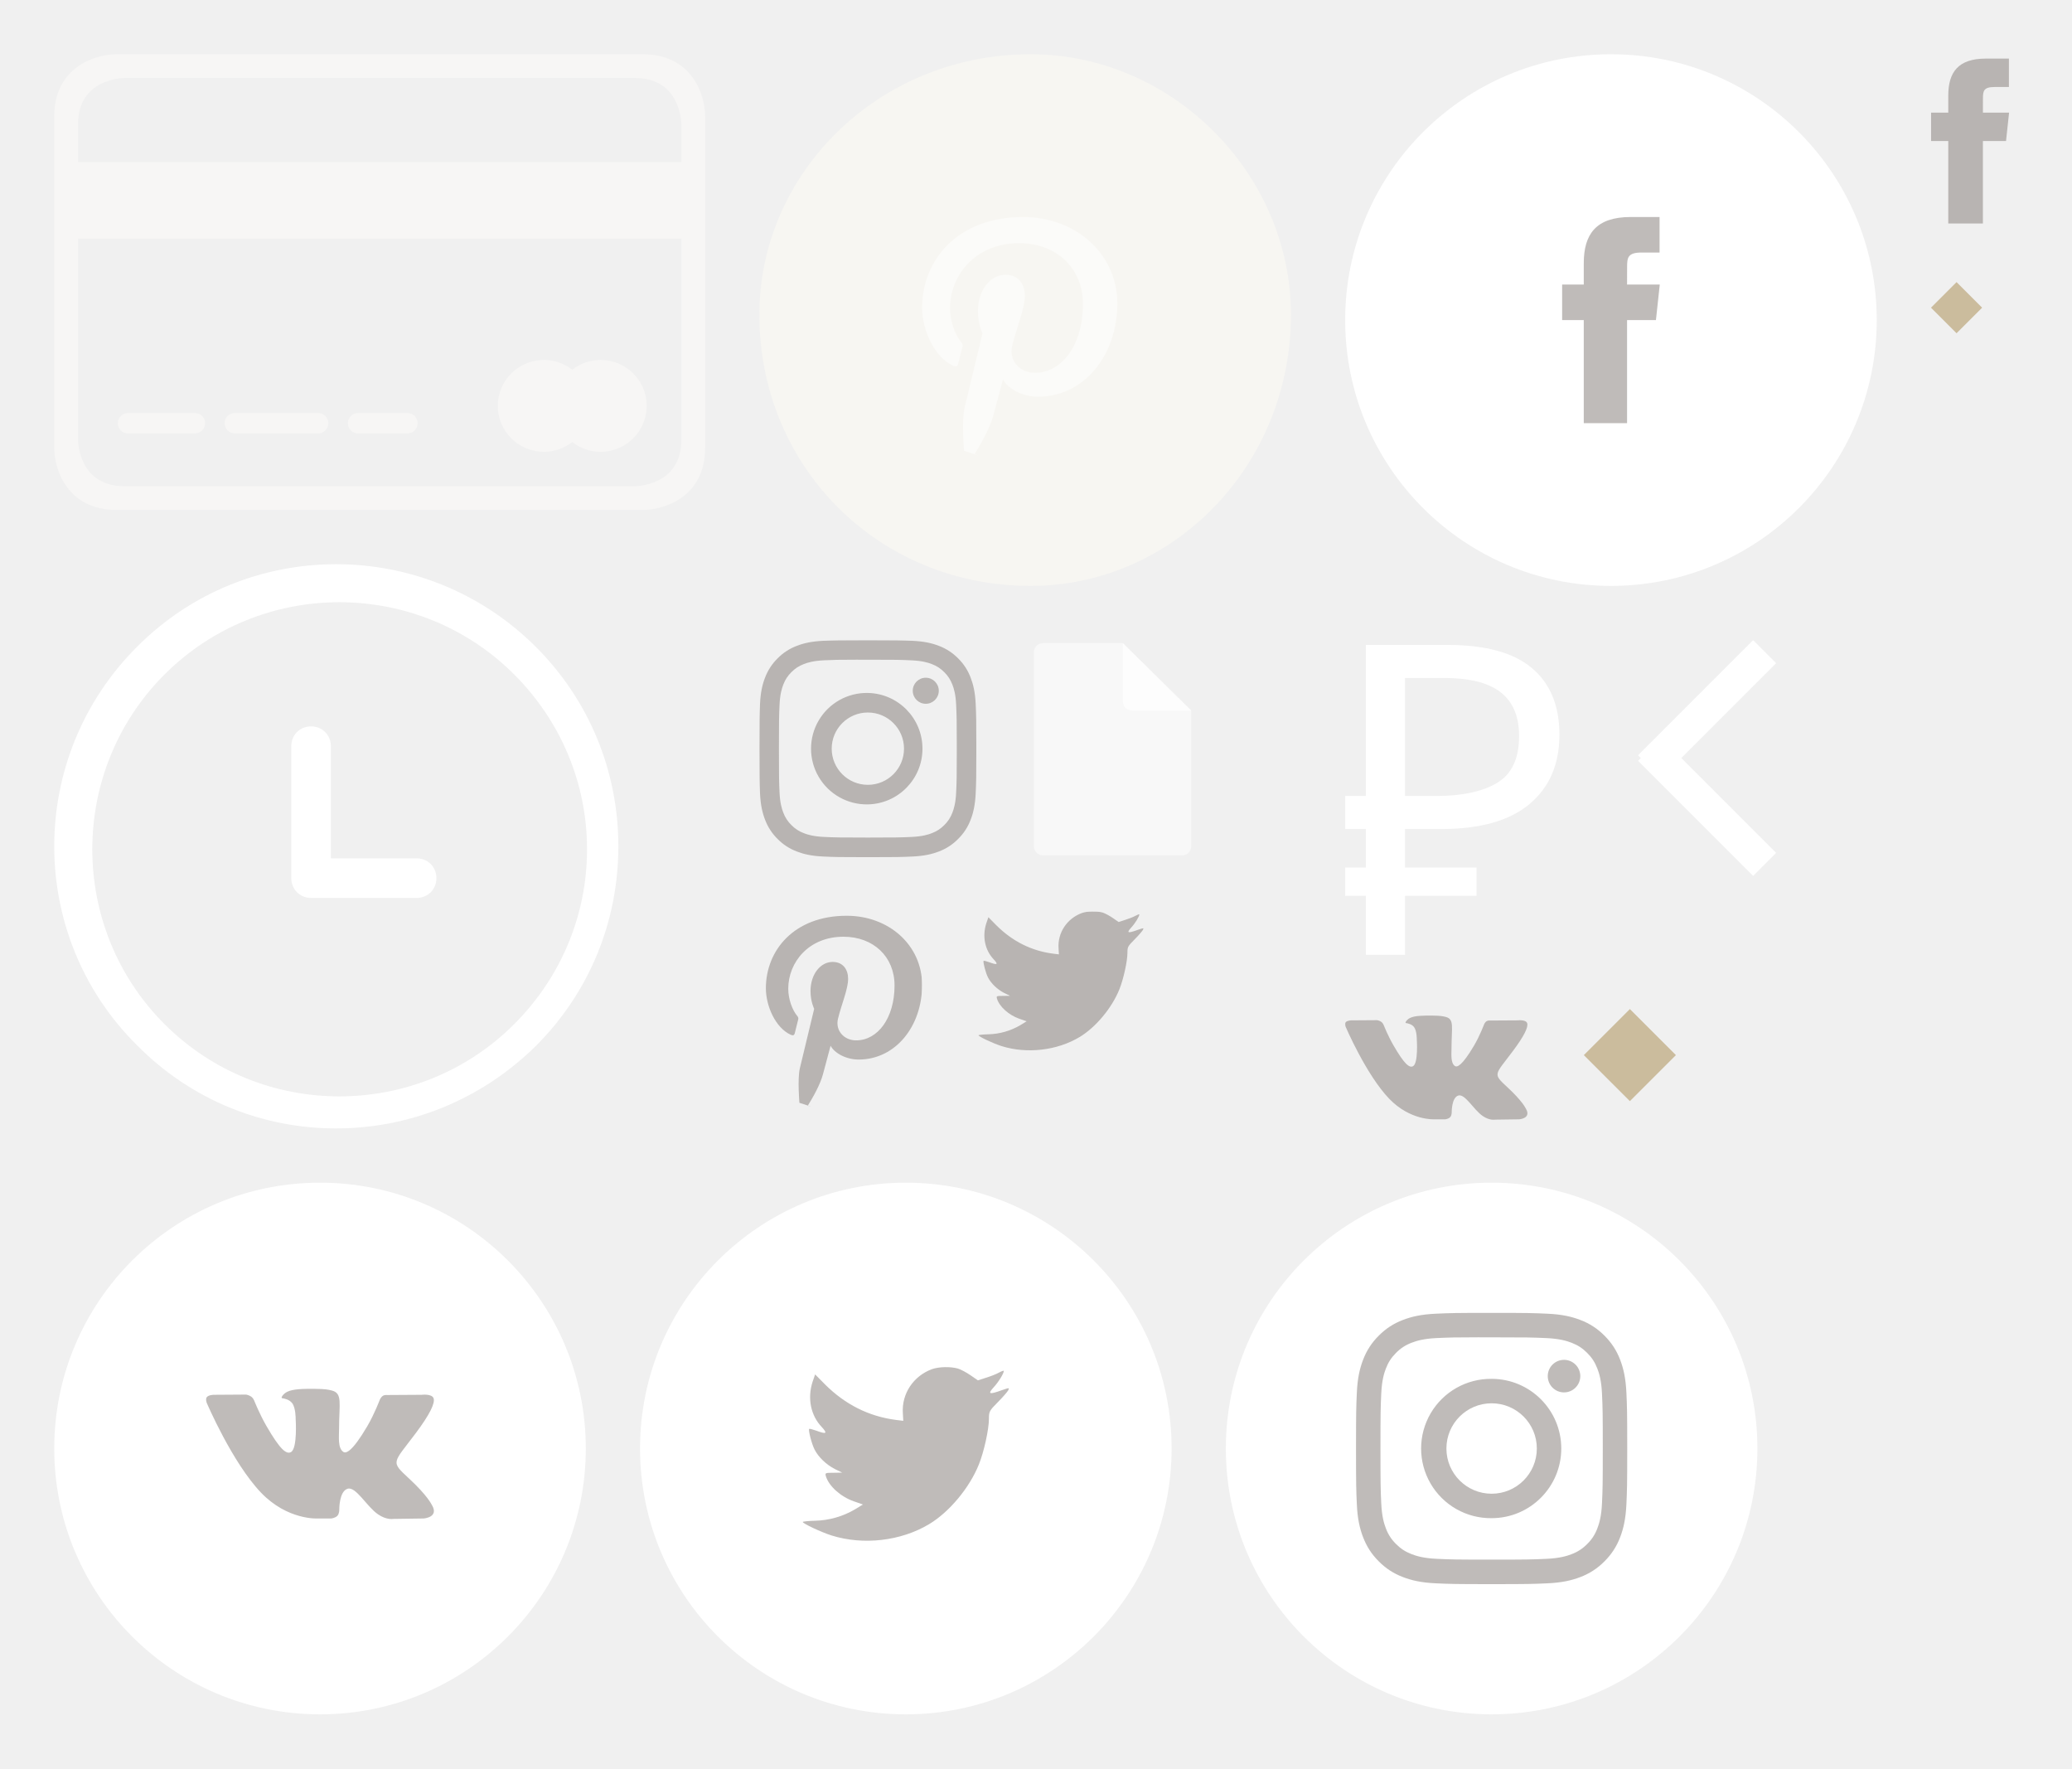
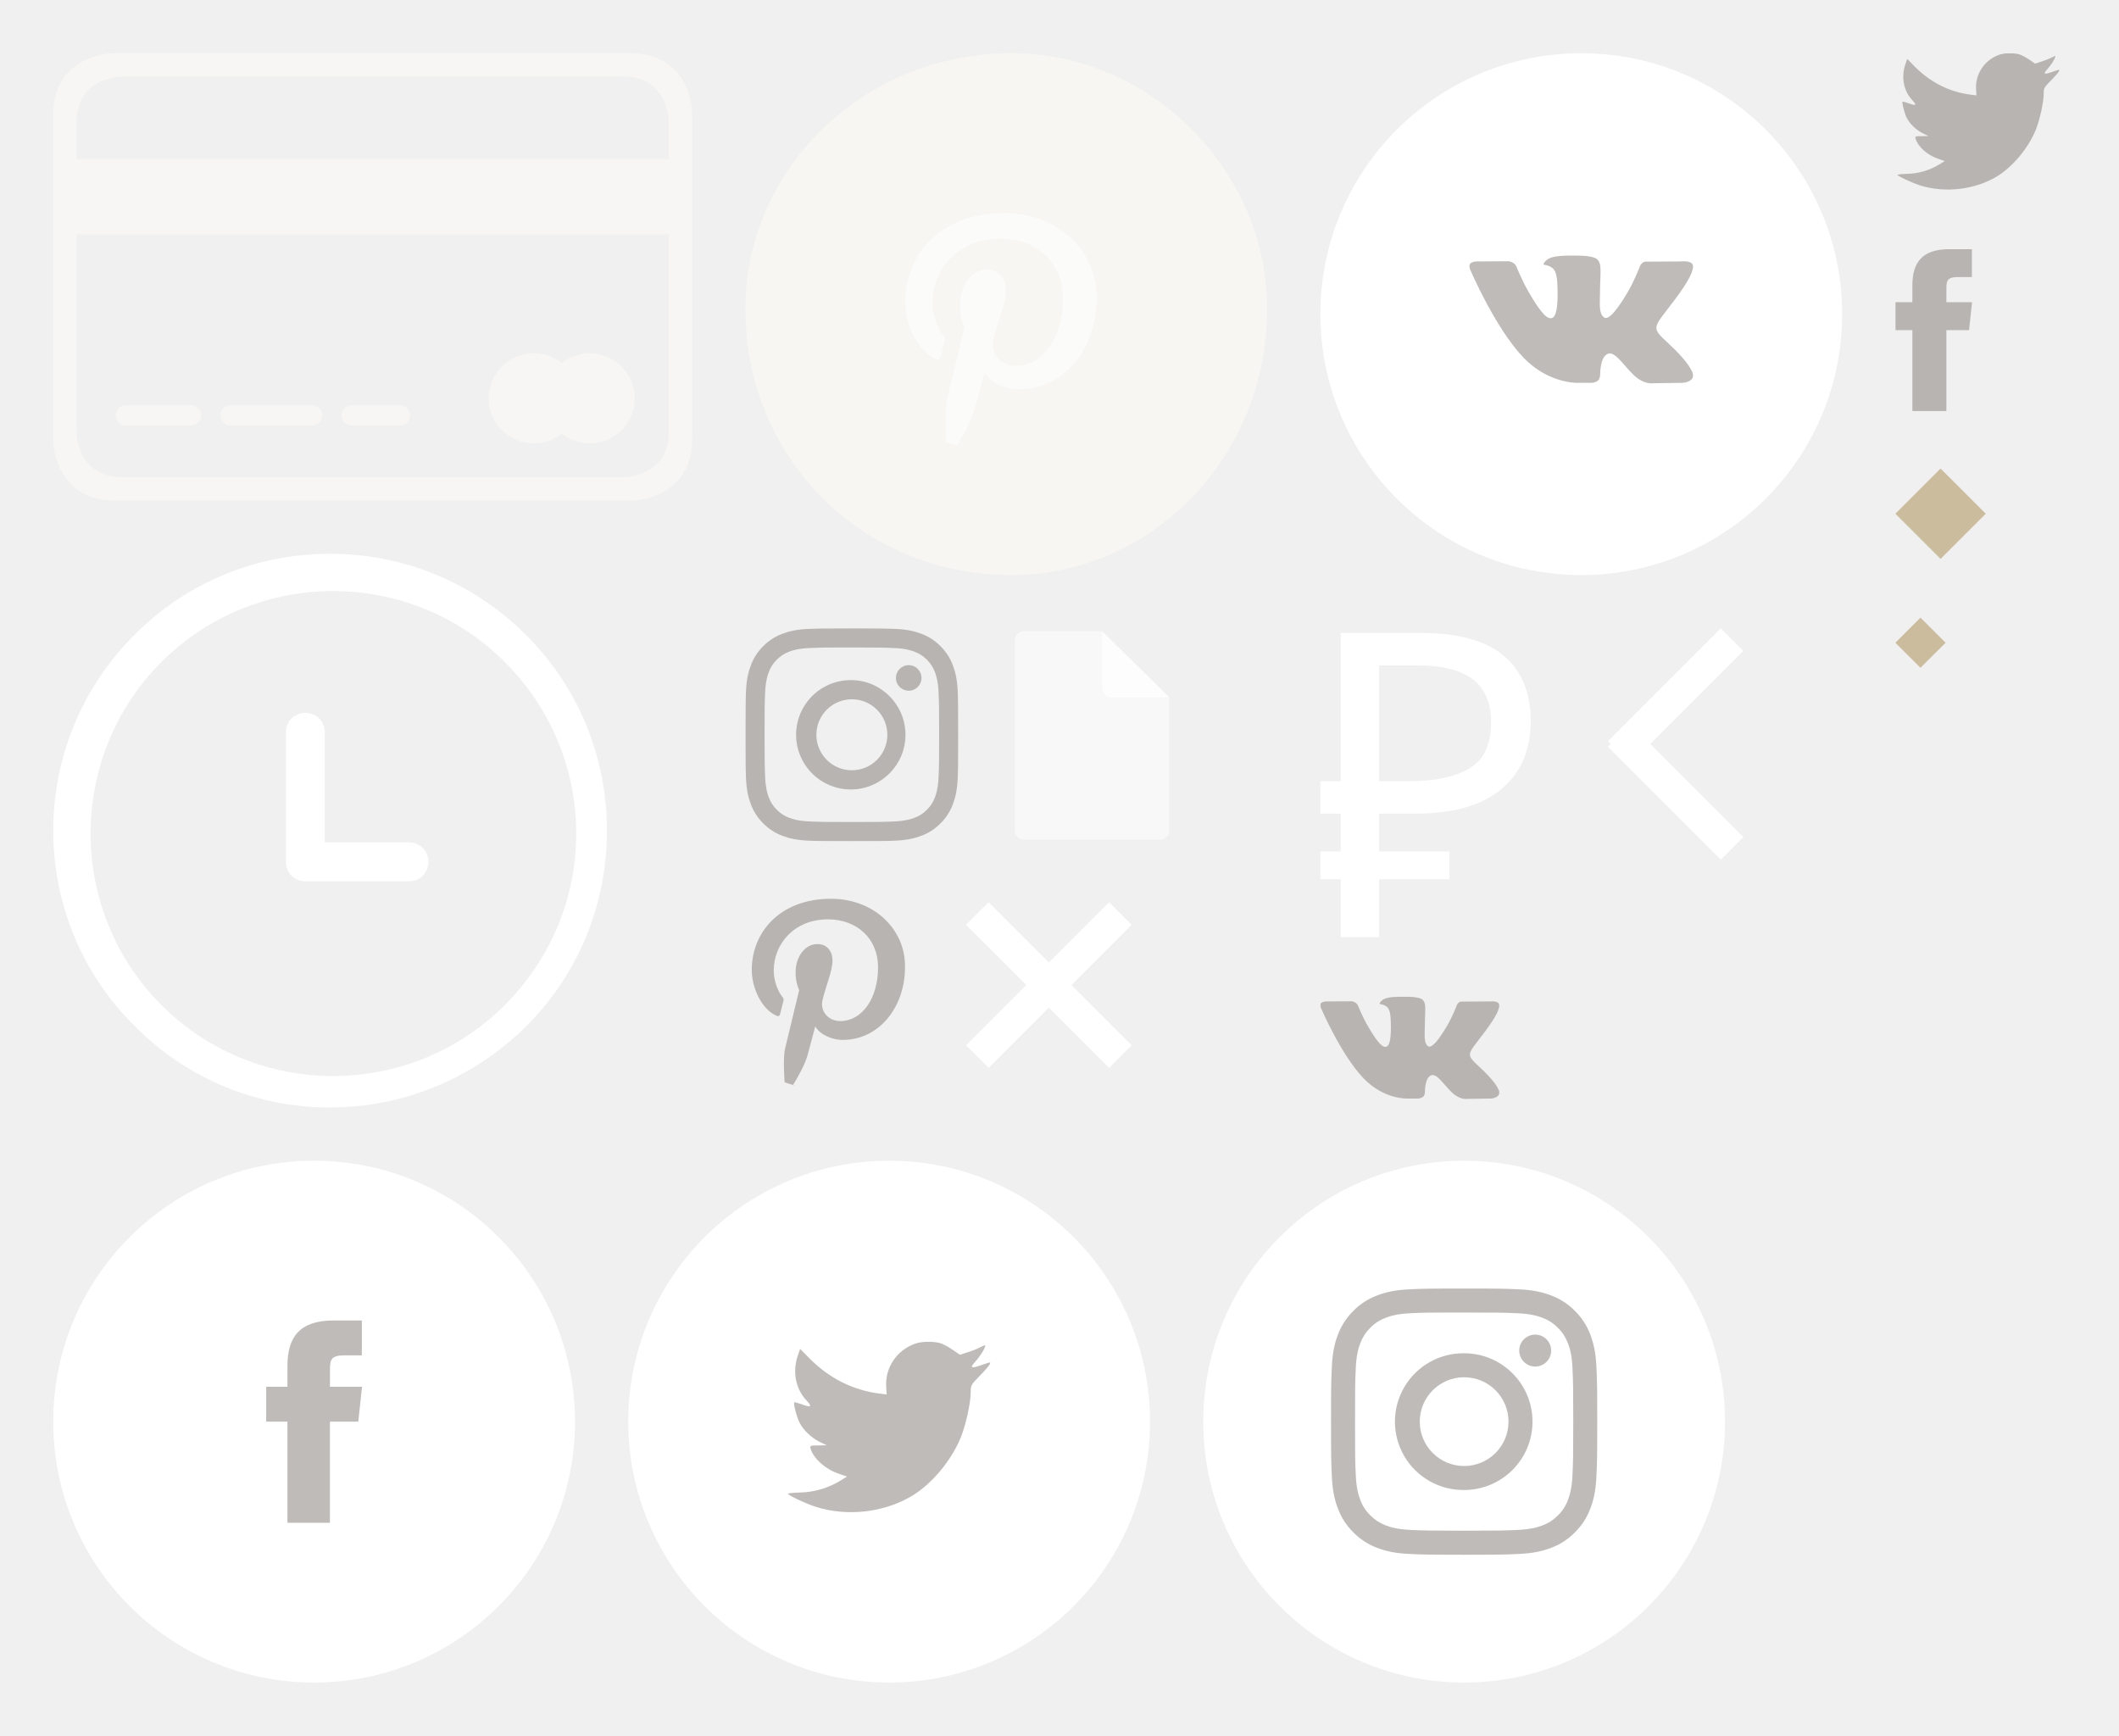
- <svg xmlns="http://www.w3.org/2000/svg" xmlns:xlink="http://www.w3.org/1999/xlink" height="163" viewBox="0 0 191 163" width="191">
+ <svg xmlns="http://www.w3.org/2000/svg" xmlns:xlink="http://www.w3.org/1999/xlink" height="163" viewBox="0 0 199 163" width="199">
  <svg height="42" viewBox="0 0 60 42" width="60" x="5" y="5">
    <path d="M40.888 32.407c0 2.339 1.906 4.234 4.258 4.234.986 0 1.882-.346 2.604-.904a4.24 4.24 0 0 0 2.604.904c2.354 0 4.26-1.895 4.26-4.234 0-2.338-1.906-4.234-4.26-4.234-.985 0-1.881.346-2.604.905a4.234 4.234 0 0 0-2.604-.905c-2.352 0-4.258 1.897-4.258 4.234m-13.822 1.6c0 .52.423.941.946.941h4.544a.945.945 0 0 0 .947-.941c0-.52-.424-.941-.947-.941h-4.544a.943.943 0 0 0-.946.94m-11.361 0c0 .52.424.942.947.942h7.667a.945.945 0 0 0 .947-.941c0-.52-.424-.941-.947-.941h-7.667a.943.943 0 0 0-.947.94m-9.846 0c0 .52.424.942.948.942h6.152a.944.944 0 0 0 .947-.941c0-.52-.424-.941-.947-.941H6.807a.944.944 0 0 0-.948.94M57.804 6.444v3.494H2.195V6.443c0-4.185 4.109-4.254 4.282-4.256h47.046c4.21 0 4.28 4.084 4.281 4.256M2.195 35.557V16.994h55.61v18.563c0 4.185-4.11 4.254-4.285 4.255H6.477c-4.21 0-4.28-4.083-4.282-4.255M60 5.716C60 3.738 58.796 0 54.24 0H5.76C3.769 0 0 1.195 0 5.716v30.568C0 38.26 1.204 42 5.76 42h48.48c1.99 0 5.76-1.195 5.76-5.716V5.716z" fill-rule="nonzero" fill="#F7F6F5" />
  </svg>
  <svg height="52" viewBox="0 0 52 52" width="52" x="5" y="52">
    <g fill-rule="nonzero" fill="#FFF">
      <path d="M25.973 52c6.685 0 13.298-2.557 18.418-7.598C49.298 39.502 52 32.968 52 26.009c0-6.96-2.702-13.493-7.609-18.393-10.169-10.155-26.667-10.155-36.764 0-10.17 10.155-10.17 26.63 0 36.714C12.676 49.443 19.289 52 25.973 52zM10.167 10.161c8.879-8.877 23.353-8.877 32.232 0 4.328 4.327 6.715 10.072 6.715 16.114 0 6.043-2.387 11.787-6.715 16.114-8.879 8.877-23.353 8.877-32.232 0-8.879-8.878-8.879-23.35 0-32.228z" />
      <path d="M23.676 30.757h9.73c1.033 0 1.824-.79 1.824-1.825 0-1.033-.79-1.824-1.825-1.824H25.5V16.77c0-1.034-.79-1.824-1.824-1.824s-1.825.79-1.825 1.824v12.162c0 1.034.79 1.825 1.825 1.825z" />
    </g>
  </svg>
  <svg height="49" viewBox="0 0 49 49" width="49" x="70" y="5">
    <defs>
      <path d="M25 49C10.967 49 0 38.029 0 24 0 10.969 10.967 0 25 0c13.03 0 24 10.969 24 24 0 14.029-10.97 25-24 25z" id="a" />
    </defs>
    <g fill="none" fill-rule="evenodd">
      <mask id="b" fill="#fff">
        <use xlink:href="#a" />
      </mask>
      <use fill="#F7F6F2" xlink:href="#a" />
      <path d="M18.863 36.547s-.233-2.768.05-3.962c.255-1.078 1.652-6.863 1.652-6.863s-.421-.827-.421-2.05c0-1.92 1.134-3.353 2.55-3.353 1.201 0 1.782.884 1.782 1.945 0 1.185-.77 2.955-1.167 4.597-.332 1.376.704 2.496 2.087 2.496 2.505 0 4.43-2.589 4.43-6.324 0-3.307-2.423-5.618-5.886-5.618-4.01 0-6.363 2.948-6.363 5.993 0 1.186.465 2.46 1.048 3.151a.41.41 0 0 1 .098.397c-.107.436-.345 1.374-.392 1.565-.061.253-.204.307-.473.186C16.1 27.904 15 25.381 15 23.357 15 19.002 18.23 15 24.311 15 29.201 15 33 18.414 33 22.975c0 4.76-3.063 8.59-7.313 8.59-1.429 0-2.771-.728-3.231-1.587l-.878 3.282c-.318 1.2-1.178 2.703-1.75 3.62 1.317.401-.965-.333-.965-.333z" fill="#FFF" opacity=".5" mask="url(#b)" />
    </g>
  </svg>
  <svg height="49" viewBox="0 0 49 49" width="49" x="124" y="5">
    <g fill="none" fill-rule="evenodd">
      <path d="M0 24.5C0 10.969 10.969 0 24.5 0S49 10.969 49 24.5 38.031 49 24.5 49 0 38.031 0 24.5z" fill="#FFF" />
-       <path d="M25.985 34v-9.501h2.662L29 21.225h-3.015l.004-1.639c0-.854.082-1.311 1.328-1.311h1.664V15h-2.663c-3.198 0-4.324 1.588-4.324 4.26v1.965H20V24.5h1.994V34h3.99z" fill="#7F7873" opacity=".5" />
+       <path d="M25.53 30.95s.379-.042.573-.251c.178-.192.172-.553.172-.553s-.024-1.686.758-1.935c.77-.245 1.759 1.63 2.809 2.352.793.545 1.394.426 1.394.426l2.806-.04s1.466-.09.77-1.245c-.057-.095-.405-.855-2.084-2.417-1.76-1.634-1.523-1.37.595-4.198 1.29-1.722 1.805-2.774 1.644-3.223-.153-.43-1.102-.316-1.102-.316l-3.157.02s-.235-.032-.408.071c-.17.102-.28.34-.28.34s-.499 1.332-1.165 2.466c-1.406 2.39-1.968 2.517-2.198 2.37-.536-.347-.402-1.392-.402-2.133 0-2.318.351-3.284-.683-3.534-.343-.084-.596-.138-1.474-.147-1.127-.012-2.08.004-2.62.268-.36.176-.637.569-.467.592.208.027.68.127.931.469.324.441.312 1.43.312 1.43s.186 2.73-.434 3.068c-.425.232-1.009-.242-2.263-2.412-.642-1.11-1.127-2.34-1.127-2.34s-.093-.229-.26-.352c-.203-.15-.485-.196-.485-.196l-3 .02s-.451.012-.617.209c-.147.174-.011.535-.011.535s2.349 5.505 5.01 8.28c2.439 2.543 5.208 2.376 5.208 2.376h1.255z" fill="#7F7873" opacity=".5" />
    </g>
  </svg>
  <svg height="49" viewBox="0 0 49 49" width="49" x="5" y="109">
    <g fill="none" fill-rule="evenodd">
      <path d="M0 24.5C0 10.969 10.969 0 24.5 0S49 10.969 49 24.5 38.031 49 24.5 49 0 38.031 0 24.5z" fill="#FFF" />
-       <path d="M25.53 30.95s.379-.042.573-.251c.178-.192.172-.553.172-.553s-.024-1.686.758-1.935c.77-.245 1.759 1.63 2.809 2.352.793.545 1.394.426 1.394.426l2.806-.04s1.466-.09.77-1.245c-.057-.095-.405-.855-2.084-2.417-1.76-1.634-1.523-1.37.595-4.198 1.29-1.722 1.805-2.774 1.644-3.223-.153-.43-1.102-.316-1.102-.316l-3.157.02s-.235-.032-.408.071c-.17.102-.28.34-.28.34s-.499 1.332-1.165 2.466c-1.406 2.39-1.968 2.517-2.198 2.37-.536-.347-.402-1.392-.402-2.133 0-2.318.351-3.284-.683-3.534-.343-.084-.596-.138-1.474-.147-1.127-.012-2.08.004-2.62.268-.36.176-.637.569-.467.592.208.027.68.127.931.469.324.441.312 1.43.312 1.43s.186 2.73-.434 3.068c-.425.232-1.009-.242-2.263-2.412-.642-1.11-1.127-2.34-1.127-2.34s-.093-.229-.26-.352c-.203-.15-.485-.196-.485-.196l-3 .02s-.451.012-.617.209c-.147.174-.011.535-.011.535s2.349 5.505 5.01 8.28c2.439 2.543 5.208 2.376 5.208 2.376h1.255z" fill="#7F7873" opacity=".5" />
+       <path d="M25.985 34v-9.501h2.662L29 21.225h-3.015l.004-1.639c0-.854.082-1.311 1.328-1.311h1.664V15h-2.663c-3.198 0-4.324 1.588-4.324 4.26v1.965H20V24.5h1.994V34h3.99z" fill="#7F7873" opacity=".5" />
    </g>
  </svg>
  <svg height="49" viewBox="0 0 49 49" width="49" x="59" y="109">
    <g fill="none" fill-rule="evenodd">
      <path d="M0 24.5C0 10.969 10.969 0 24.5 0S49 10.969 49 24.5 38.031 49 24.5 49 0 38.031 0 24.5z" fill="#FFF" />
      <path d="M24.226 21.256l.04.692-.686-.084c-2.498-.325-4.681-1.427-6.534-3.277l-.907-.918-.233.678c-.494 1.511-.178 3.107.851 4.18.55.594.426.678-.521.325-.33-.113-.618-.198-.646-.155-.096.099.234 1.384.495 1.892.356.707 1.084 1.399 1.88 1.808l.673.325-.796.014c-.769 0-.796.014-.714.31.274.919 1.36 1.893 2.567 2.317l.851.297-.741.452a7.62 7.62 0 0 1-3.68 1.045c-.617.014-1.125.07-1.125.113 0 .141 1.675.932 2.65 1.243 2.924.918 6.397.522 9.006-1.046 1.853-1.115 3.706-3.333 4.571-5.48.467-1.143.934-3.234.934-4.236 0-.65.04-.735.81-1.512.453-.452.878-.946.96-1.087.138-.268.124-.268-.576-.028-1.167.423-1.332.367-.755-.269.426-.452.934-1.27.934-1.51 0-.043-.206.027-.44.154-.247.142-.796.354-1.208.48l-.741.24-.673-.465c-.37-.255-.892-.537-1.167-.622-.7-.198-1.77-.17-2.402.057-1.716.635-2.801 2.274-2.677 4.067z" fill="#7F7873" opacity=".5" />
    </g>
  </svg>
  <svg height="49" viewBox="0 0 49 49" width="49" x="113" y="109">
    <g fill="none" fill-rule="evenodd">
      <path d="M0 24.5C0 10.969 10.969 0 24.5 0S49 10.969 49 24.5 38.031 49 24.5 49 0 38.031 0 24.5z" fill="#FFF" />
      <path d="M24.501 12c-3.395 0-3.82.015-5.154.076-1.33.06-2.24.271-3.034.58a6.12 6.12 0 0 0-2.214 1.442 6.136 6.136 0 0 0-1.443 2.214c-.31.795-.52 1.703-.58 3.034-.06 1.333-.076 1.76-.076 5.154 0 3.395.015 3.82.076 5.153.06 1.33.271 2.239.58 3.034.32.822.747 1.52 1.442 2.214a6.12 6.12 0 0 0 2.214 1.443c.795.309 1.703.52 3.034.58 1.333.061 1.759.076 5.154.076s3.82-.015 5.153-.076c1.33-.06 2.24-.271 3.035-.58a6.116 6.116 0 0 0 2.213-1.443 6.136 6.136 0 0 0 1.443-2.214c.307-.795.518-1.704.58-3.034.06-1.333.076-1.758.076-5.153 0-3.395-.016-3.82-.076-5.154-.062-1.33-.273-2.24-.58-3.034a6.135 6.135 0 0 0-1.443-2.214 6.11 6.11 0 0 0-2.214-1.442c-.796-.309-1.705-.52-3.036-.58-1.333-.061-1.758-.076-5.154-.076h.004zm-1.121 2.253H24.5c3.338 0 3.733.012 5.051.071 1.219.056 1.88.26 2.321.43.583.228 1 .498 1.437.936.437.437.708.854.935 1.437.171.44.375 1.102.43 2.32.06 1.318.073 1.714.073 5.05s-.013 3.732-.073 5.05c-.055 1.218-.259 1.88-.43 2.32a3.865 3.865 0 0 1-.935 1.436 3.866 3.866 0 0 1-1.437.935c-.44.172-1.102.375-2.32.43-1.318.06-1.714.073-5.052.073-3.338 0-3.733-.013-5.05-.073-1.22-.056-1.881-.26-2.322-.43-.583-.227-1-.498-1.438-.935a3.874 3.874 0 0 1-.935-1.437c-.171-.44-.375-1.102-.43-2.32-.06-1.318-.072-1.714-.072-5.052 0-3.338.012-3.732.072-5.05.055-1.218.259-1.88.43-2.32.227-.584.498-1 .935-1.438a3.88 3.88 0 0 1 1.438-.935c.44-.172 1.102-.375 2.321-.431 1.153-.052 1.6-.068 3.93-.07v.003zm7.794 2.075a1.5 1.5 0 1 0 0 3 1.5 1.5 0 0 0 0-3zM24.5 18.081a6.42 6.42 0 1 0 .001 12.839 6.42 6.42 0 0 0-.001-12.84zm0 2.252a4.167 4.167 0 1 1 0 8.334 4.167 4.167 0 0 1 0-8.334z" fill="#7F7873" opacity=".5" />
    </g>
  </svg>
  <svg height="29" viewBox="0 0 22 29" width="22" x="124" y="59">
    <text transform="translate(-108 -55)" fill="#FFF" fill-rule="evenodd" font-size="40" font-family="SFUIText-Regular, SF UI Text">
      <tspan x="106.031" y="84">₽</tspan>
    </text>
  </svg>
  <svg height="22" viewBox="0 0 13 22" width="13" x="151" y="59">
    <path d="M3.985 10.864l8.743-8.743L10.607 0 0 10.607l.257.257-.257.257 10.607 10.607 2.12-2.121-8.742-8.743z" fill="#FFF" fill-rule="evenodd" />
  </svg>
  <svg height="20" viewBox="0 0 20 20" width="20" x="70" y="59">
    <path d="M10 0C7.286 0 6.945.012 5.879.06 4.813.11 4.086.278 3.45.525A4.897 4.897 0 0 0 1.68 1.678 4.909 4.909 0 0 0 .525 3.45C.277 4.085.108 4.812.06 5.876.013 6.943 0 7.284 0 10c0 2.716.012 3.056.06 4.122.05 1.065.218 1.792.465 2.427a4.9 4.9 0 0 0 1.153 1.772 4.897 4.897 0 0 0 1.771 1.154c.636.247 1.363.416 2.428.465 1.066.048 1.407.06 4.123.06s3.056-.012 4.122-.06c1.065-.05 1.792-.218 2.429-.465a4.893 4.893 0 0 0 1.77-1.154 4.909 4.909 0 0 0 1.154-1.771c.246-.636.415-1.363.465-2.428.047-1.066.06-1.406.06-4.122s-.013-3.057-.06-4.123c-.05-1.065-.22-1.792-.465-2.427a4.908 4.908 0 0 0-1.154-1.772A4.887 4.887 0 0 0 16.55.525C15.912.278 15.185.109 14.12.06 13.055.012 12.716 0 9.999 0H10zm-.896 1.802H10c2.67 0 2.986.01 4.04.058.976.044 1.505.207 1.857.344.467.181.8.398 1.15.748.35.35.566.683.748 1.15.137.352.3.881.344 1.856.048 1.054.059 1.371.059 4.04 0 2.668-.01 2.985-.059 4.04-.044.974-.207 1.503-.344 1.856a3.092 3.092 0 0 1-.748 1.148c-.35.35-.683.567-1.15.748-.352.138-.881.3-1.856.345-1.054.048-1.371.058-4.041.058-2.67 0-2.987-.01-4.04-.058-.976-.045-1.505-.208-1.858-.345a3.097 3.097 0 0 1-1.15-.748 3.1 3.1 0 0 1-.748-1.15c-.137-.351-.3-.88-.345-1.856-.047-1.054-.057-1.37-.057-4.04 0-2.671.01-2.986.057-4.04.045-.975.208-1.505.345-1.857.181-.467.398-.8.748-1.15.35-.35.683-.567 1.15-.748.353-.138.882-.3 1.857-.345.923-.042 1.28-.054 3.144-.056v.002zm6.235 1.66a1.2 1.2 0 1 0 0 2.401 1.2 1.2 0 0 0 0-2.4zM10 4.865a5.136 5.136 0 1 0 0 10.27 5.136 5.136 0 0 0 0-10.27zm0 1.802a3.333 3.333 0 1 1 0 6.666 3.333 3.333 0 0 1 0-6.666z" fill="#7F7873" fill-rule="evenodd" opacity=".5" />
  </svg>
  <svg height="20" viewBox="0 0 15 20" width="15" x="95" y="59">
    <g fill="#FFF" fill-rule="evenodd">
      <path d="M.302 19.007V1.102c0-.459.377-.83.842-.83h7.361l6.304 6.212v12.523c0 .458-.378.83-.842.83H1.144a.836.836 0 0 1-.842-.83z" opacity=".5" />
      <path d="M8.505.272l6.304 6.212H9.347a.836.836 0 0 1-.842-.83V.272z" opacity=".67" />
    </g>
  </svg>
  <svg height="18" viewBox="0 0 15 18" width="15" x="70" y="84">
    <path d="M3.69 17.638s-.186-2.215.04-3.17c.204-.862 1.322-5.49 1.322-5.49s-.337-.662-.337-1.64c0-1.537.908-2.683 2.04-2.683.961 0 1.426.708 1.426 1.556 0 .948-.616 2.365-.934 3.678-.265 1.1.564 1.996 1.67 1.996 2.004 0 3.544-2.07 3.544-5.059 0-2.645-1.939-4.494-4.709-4.494-3.208 0-5.09 2.358-5.09 4.794 0 .95.371 1.968.838 2.521.092.11.105.205.078.318-.085.348-.276 1.099-.313 1.252-.05.202-.164.245-.378.149C1.48 10.723.6 8.705.6 7.086.6 3.6 3.184.4 8.05.4 11.96.4 15 3.131 15 6.78c0 3.807-2.45 6.872-5.85 6.872-1.143 0-2.218-.583-2.585-1.27l-.703 2.626c-.254.96-.942 2.162-1.4 2.896 1.054.321-.772-.266-.772-.266z" fill="#7F7873" fill-rule="evenodd" opacity=".5" />
  </svg>
+   <svg height="17" viewBox="0 0 17 17" width="17" x="90" y="84">
+     <path d="M8.5 6.379L2.843.722.722 2.843 6.379 8.5.722 14.157l2.121 2.121L8.5 10.621l5.657 5.657 2.121-2.121L10.621 8.5l5.657-5.657L14.157.722 8.5 6.379z" fill="#FFF" fill-rule="evenodd" />
+   </svg>
  <svg height="11" viewBox="0 0 17 11" width="17" x="124" y="93">
    <path d="M9.224 10.16s.303-.034.458-.2c.143-.154.138-.443.138-.443s-.02-1.349.606-1.548c.616-.196 1.408 1.304 2.247 1.881.635.437 1.116.341 1.116.341l2.244-.031s1.174-.073.617-.997c-.046-.076-.324-.684-1.668-1.933-1.407-1.308-1.218-1.096.476-3.359 1.032-1.378 1.445-2.219 1.316-2.578-.123-.344-.882-.253-.882-.253l-2.526.016s-.187-.026-.326.057c-.136.082-.224.272-.224.272s-.399 1.066-.932 1.973c-1.125 1.912-1.575 2.014-1.759 1.895-.428-.277-.321-1.113-.321-1.706 0-1.854.281-2.627-.546-2.827C8.983.653 8.78.61 8.078.602c-.9-.009-1.663.003-2.096.215-.287.14-.51.455-.374.473.167.022.545.102.746.375.259.353.25 1.145.25 1.145s.148 2.183-.348 2.454c-.34.186-.807-.194-1.81-1.93-.514-.888-.902-1.871-.902-1.871s-.074-.184-.208-.282c-.162-.12-.388-.157-.388-.157l-2.4.016s-.361.01-.493.167c-.118.14-.01.428-.01.428s1.88 4.404 4.008 6.624c1.952 2.034 4.167 1.9 4.167 1.9h1.004z" fill="#7F7873" fill-rule="evenodd" opacity=".5" />
  </svg>
-   <svg height="13" viewBox="0 0 16 13" width="16" x="90" y="84">
+   <svg height="13" viewBox="0 0 16 13" width="16" x="178" y="5">
    <path d="M7.58 3.405l.033.554-.549-.068C5.065 3.63 3.32 2.75 1.836 1.27L1.112.535l-.187.542c-.396 1.21-.143 2.486.68 3.345.44.474.341.542-.417.26-.263-.09-.494-.158-.516-.125-.077.08.187 1.108.396 1.514.285.565.867 1.12 1.504 1.447l.538.26-.637.01c-.615 0-.637.012-.57.25.219.734 1.087 1.513 2.053 1.852l.681.238-.593.361a6.096 6.096 0 0 1-2.943.836c-.495.012-.901.057-.901.09 0 .114 1.34.746 2.12.995 2.339.734 5.118.418 7.204-.836 1.483-.893 2.966-2.667 3.658-4.384.373-.915.747-2.587.747-3.39 0-.52.032-.587.648-1.209.362-.361.702-.757.768-.87.11-.214.1-.214-.46-.022-.934.339-1.066.294-.605-.215.34-.361.747-1.017.747-1.209 0-.034-.165.023-.352.125-.197.113-.637.282-.966.384l-.593.192-.538-.373c-.297-.203-.714-.43-.934-.497-.56-.158-1.417-.136-1.922.045-1.373.508-2.24 1.82-2.142 3.254z" fill="#7F7873" fill-rule="evenodd" opacity=".5" />
  </svg>
-   <svg height="16" viewBox="0 0 8 16" width="8" x="178" y="5">
+   <svg height="16" viewBox="0 0 8 16" width="8" x="178" y="23">
    <path d="M4.788 15.6V8h2.13L7.2 5.38H4.788l.003-1.311c0-.683.066-1.05 1.062-1.05h1.332V.4h-2.13c-2.56 0-3.46 1.27-3.46 3.407V5.38H0V8h1.595v7.6h3.193z" fill="#7F7873" fill-rule="evenodd" opacity=".5" />
  </svg>
-   <svg height="9" viewBox="0 0 9 9" width="9" x="146" y="93">
+   <svg height="9" viewBox="0 0 9 9" width="9" x="178" y="44">
    <path d="M0 4.243L4.244 0l4.243 4.243-4.243 4.242z" fill="#CBBC9D" fill-rule="evenodd" />
  </svg>
-   <svg height="5" viewBox="0 0 9 9" width="5" x="178" y="26">
+   <svg height="5" viewBox="0 0 9 9" width="5" x="178" y="58">
    <path d="M0 4.243L4.244 0l4.243 4.243-4.243 4.242z" fill="#CBBC9D" fill-rule="evenodd" />
  </svg>
</svg>
